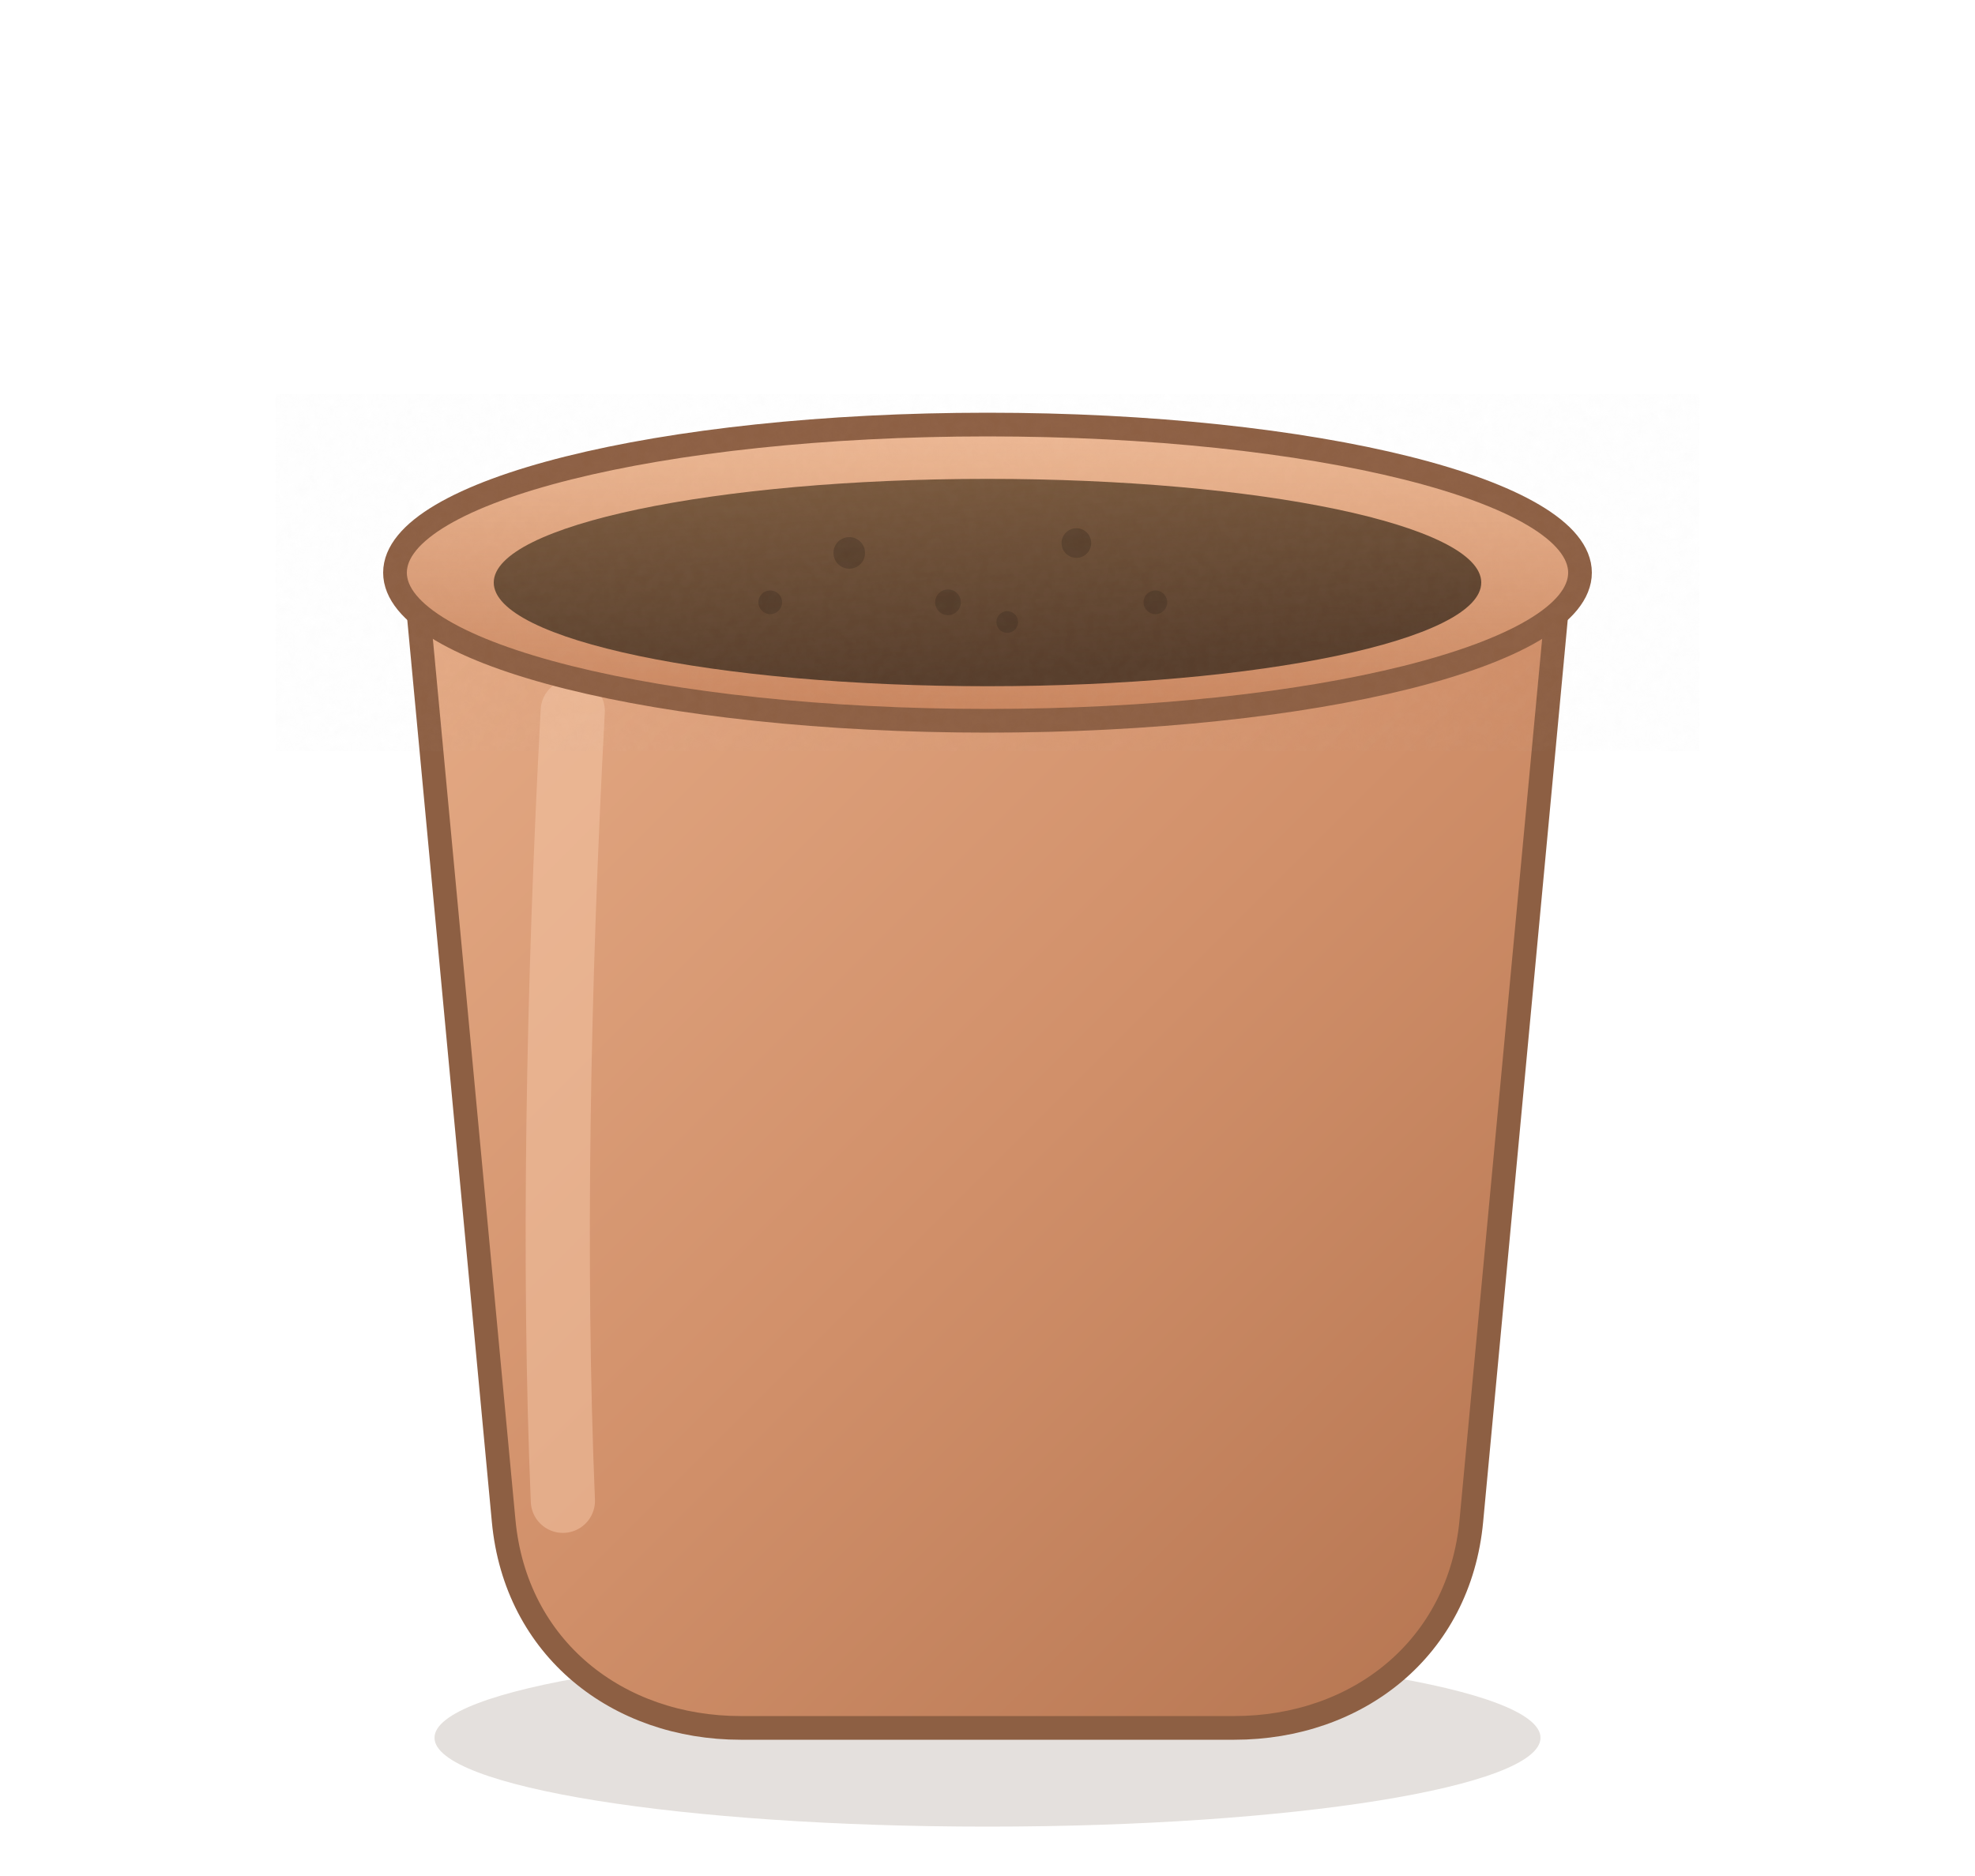
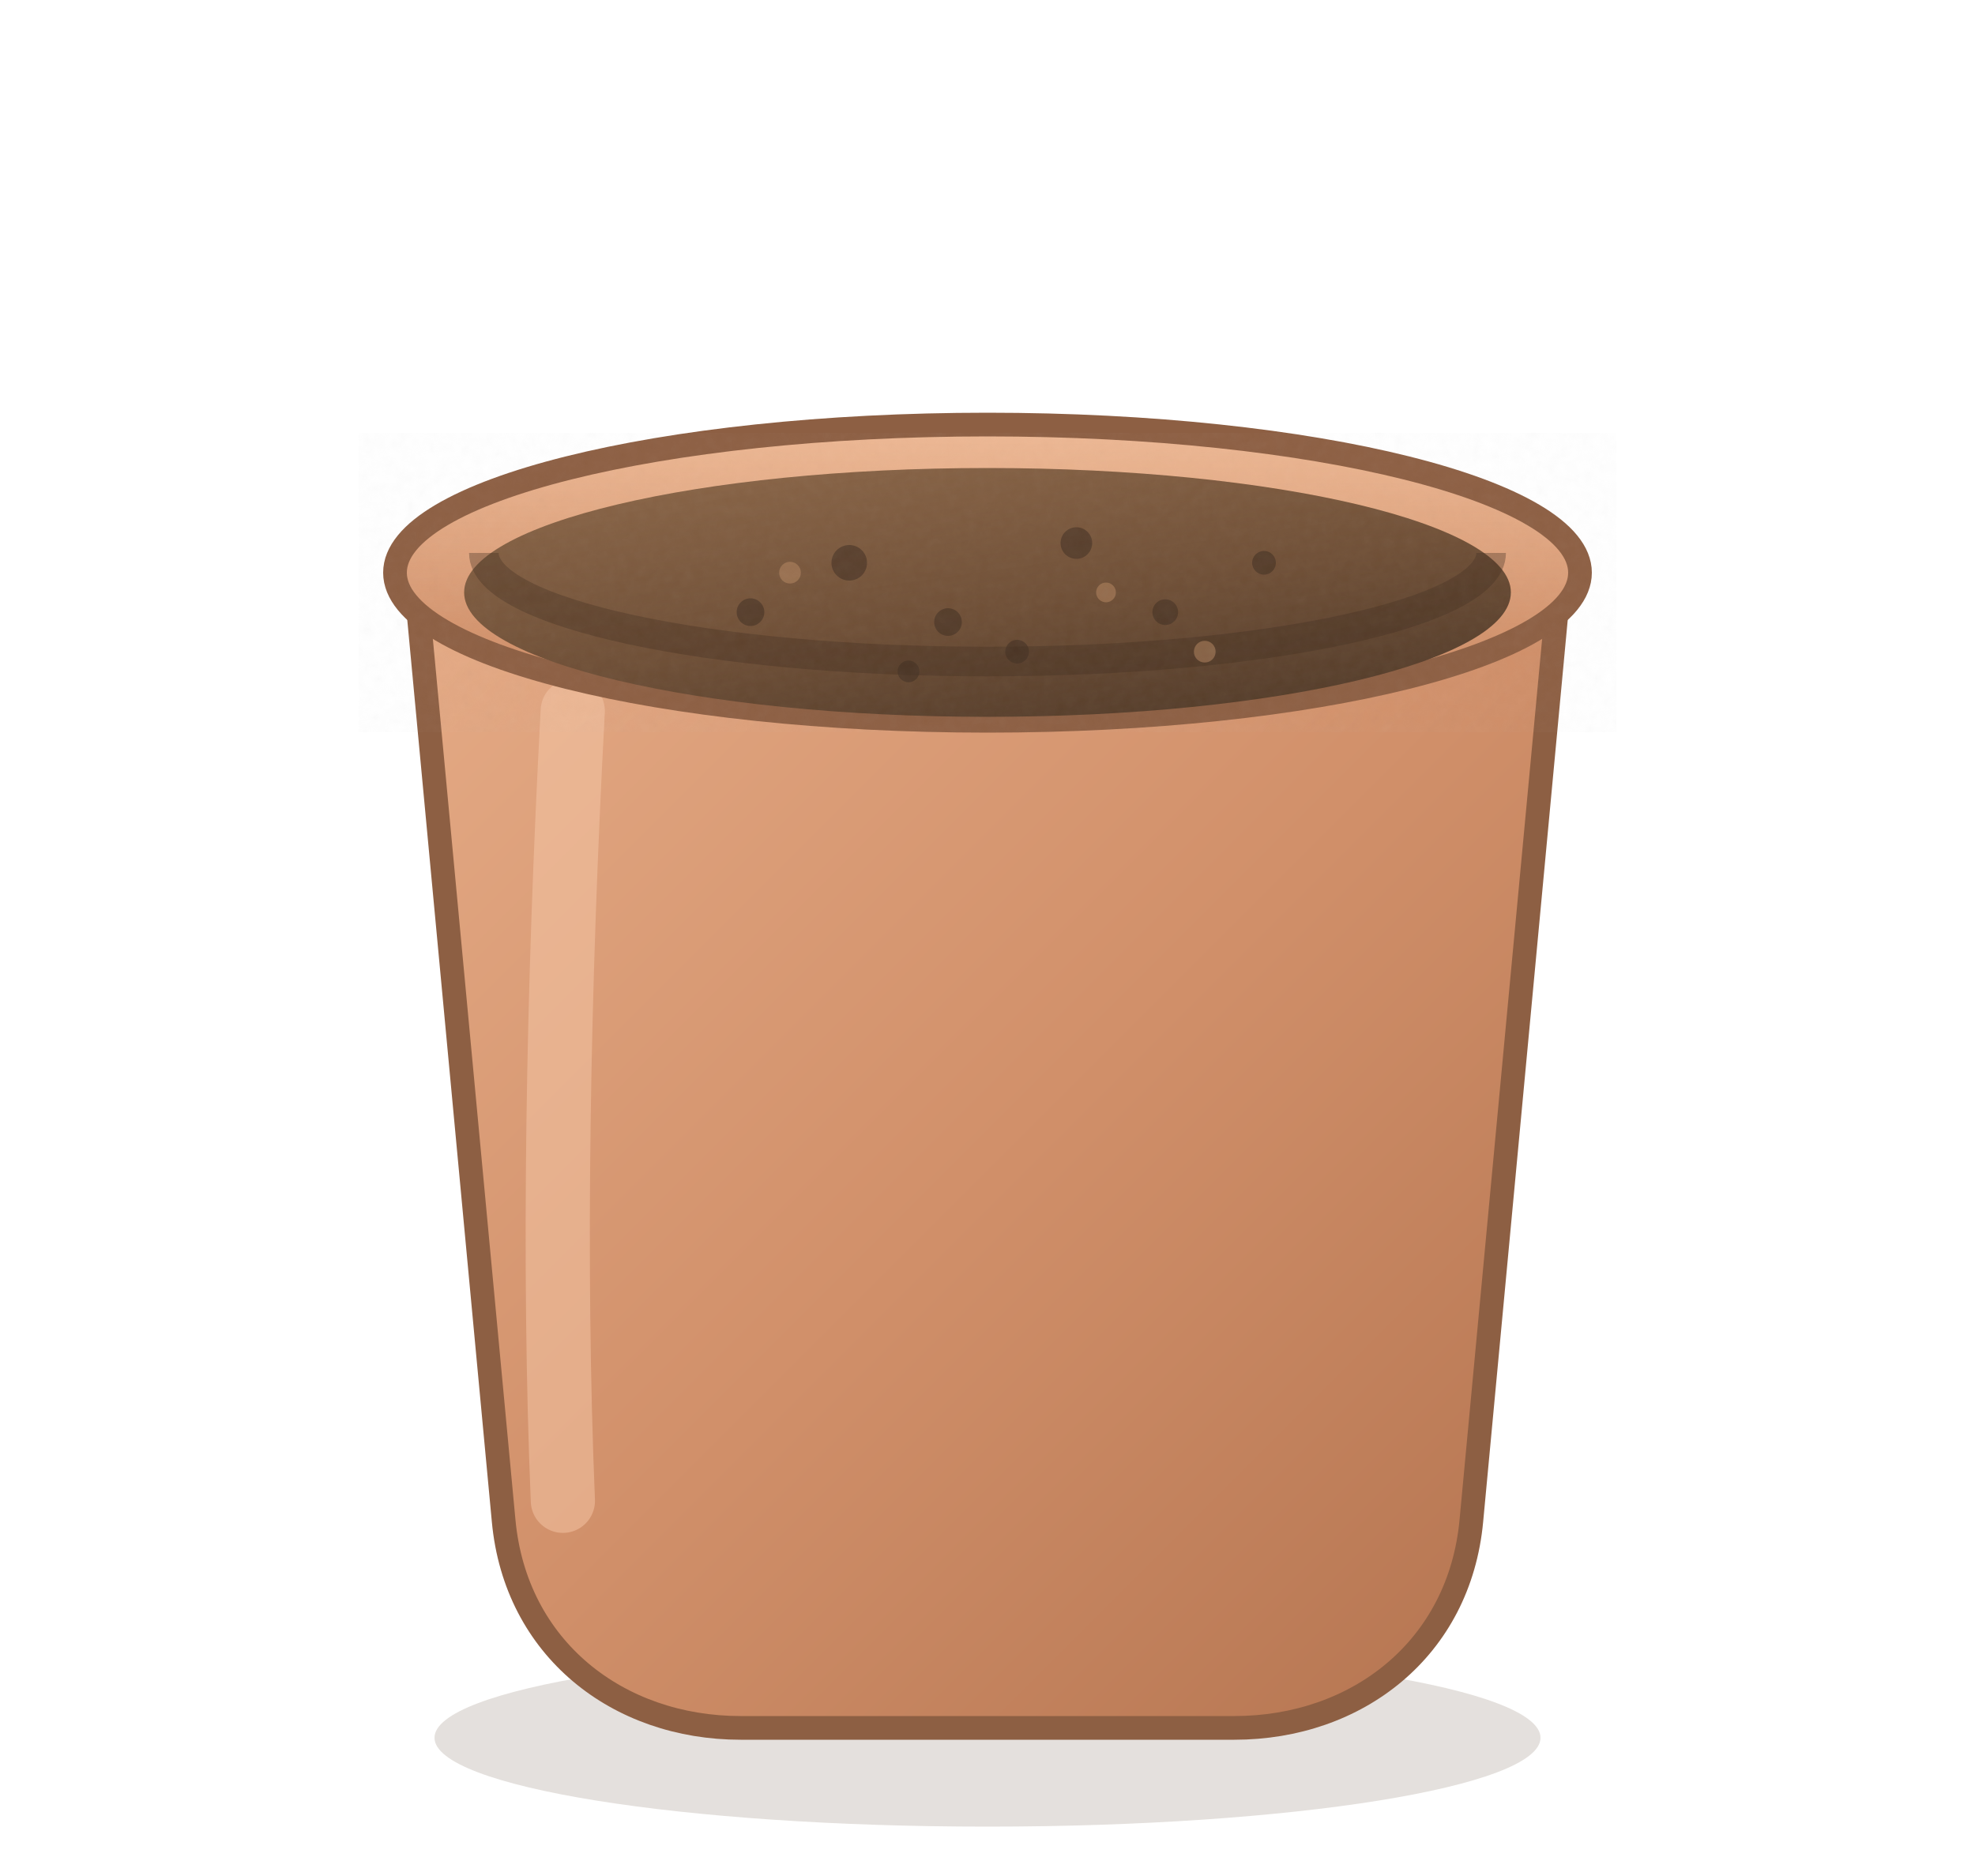
<svg xmlns="http://www.w3.org/2000/svg" viewBox="0 0 200 190" width="200" height="190">
  <defs>
    <linearGradient id="body" x1="0" y1="0" x2="1" y2="1">
      <stop offset="0" stop-color="#e5ab86" />
      <stop offset="0.5" stop-color="#d1906a" />
      <stop offset="1" stop-color="#b3734f" />
    </linearGradient>
    <linearGradient id="rim" x1="0" y1="0" x2="0" y2="1">
      <stop offset="0" stop-color="#eeb995" />
      <stop offset="1" stop-color="#c8845d" />
    </linearGradient>
-     <linearGradient id="soil" x1="0" y1="0" x2="0.3" y2="1">
-       <stop offset="0" stop-color="#7d5c3f" />
-       <stop offset="1" stop-color="#573d2b" />
+     <linearGradient id="soil" x1="0.2" y1="0" x2="0.8" y2="1">
+       <stop offset="0" stop-color="#8a6547" />
+       <stop offset="0.55" stop-color="#6f4f36" />
+       <stop offset="1" stop-color="#513a28" />
    </linearGradient>
    <filter id="grain">
      <feTurbulence type="fractalNoise" baseFrequency="0.9" numOctaves="3" result="n" />
      <feColorMatrix in="n" type="saturate" values="0" />
      <feComponentTransfer>
-         <feFuncA type="linear" slope="0.08" />
+         <feFuncA type="linear" slope="0.1" />
      </feComponentTransfer>
    </filter>
  </defs>
  <ellipse cx="100" cy="176" rx="56" ry="9" fill="#6b5540" opacity="0.18" />
  <path d="M42 58h116l-9 96c-1.2 13-11.6 21-24 21H75c-12.4 0-22.8-8-24-21L42 58Z" fill="url(#body)" stroke="#8d5f43" stroke-width="2.4" stroke-linejoin="round" />
  <path d="M58 72c-1.5 28-2 56-1 80" stroke="#f6c7a8" stroke-width="6.5" stroke-linecap="round" opacity="0.5" />
  <ellipse cx="100" cy="58" rx="60" ry="15" fill="url(#rim)" stroke="#8d5f43" stroke-width="2.4" />
-   <ellipse cx="100" cy="59" rx="50" ry="10.5" fill="url(#soil)" />
-   <g fill="#3f2d20" opacity="0.4">
-     <circle cx="86" cy="56" r="1.6" />
-     <circle cx="96" cy="61" r="1.3" />
-     <circle cx="109" cy="55" r="1.5" />
-     <circle cx="117" cy="61" r="1.2" />
-     <circle cx="78" cy="61" r="1.2" />
-     <circle cx="102" cy="63" r="1.1" />
+   <ellipse cx="100" cy="60" rx="53" ry="12.6" fill="url(#soil)" />
+   <path d="M49 56a51 11 0 0 0 102 0" fill="none" stroke="#3f2b1d" stroke-width="3" opacity="0.35" />
+   <g fill="#3f2d20" opacity="0.55">
+     <circle cx="86" cy="57" r="1.8" />
+     <circle cx="96" cy="63" r="1.4" />
+     <circle cx="109" cy="55" r="1.6" />
+     <circle cx="118" cy="62" r="1.3" />
+     <circle cx="76" cy="62" r="1.4" />
+     <circle cx="103" cy="66" r="1.2" />
+     <circle cx="128" cy="57" r="1.2" />
+     <circle cx="92" cy="68" r="1.1" />
  </g>
-   <ellipse cx="100" cy="58" rx="60" ry="15" fill="#7a5238" opacity="0.45" filter="url(#grain)" />
+   <g fill="#b98a63" opacity="0.5">
+     <circle cx="80" cy="58" r="1.1" />
+     <circle cx="112" cy="60" r="1" />
+     <circle cx="122" cy="66" r="1.1" />
+   </g>
+   <ellipse cx="100" cy="59" rx="53" ry="12.6" fill="#6f4a31" opacity="0.5" filter="url(#grain)" />
</svg>
